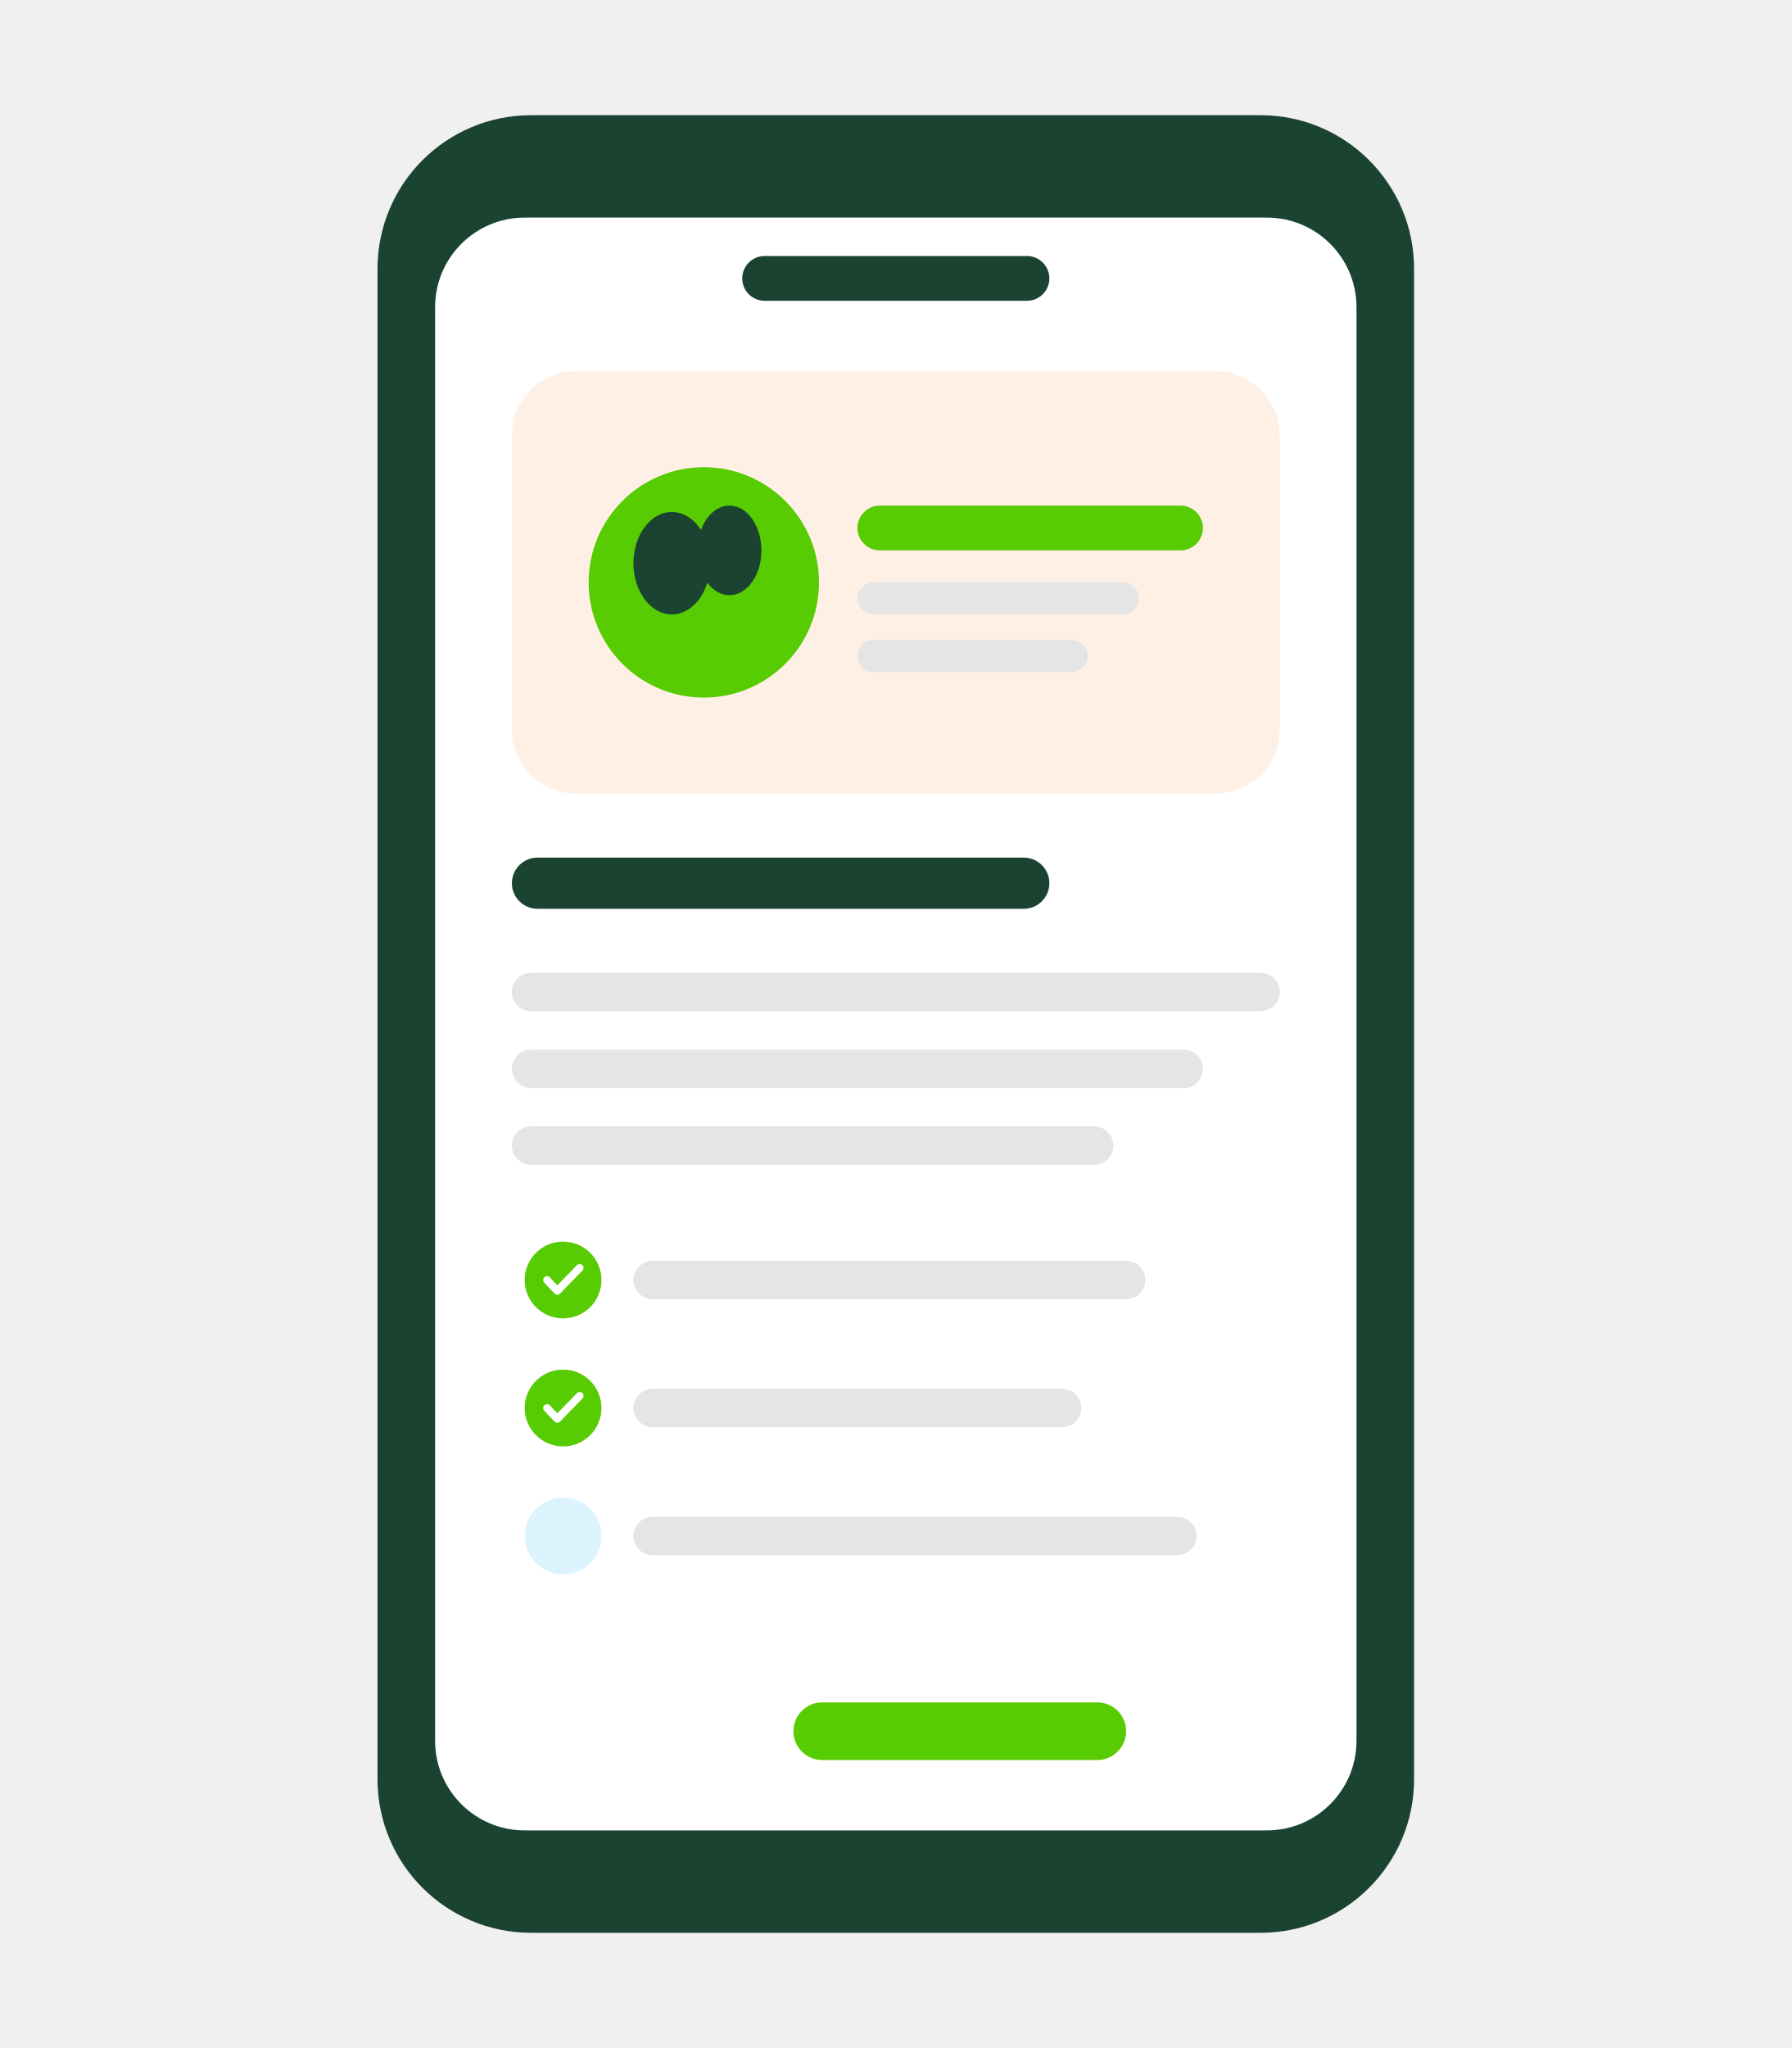
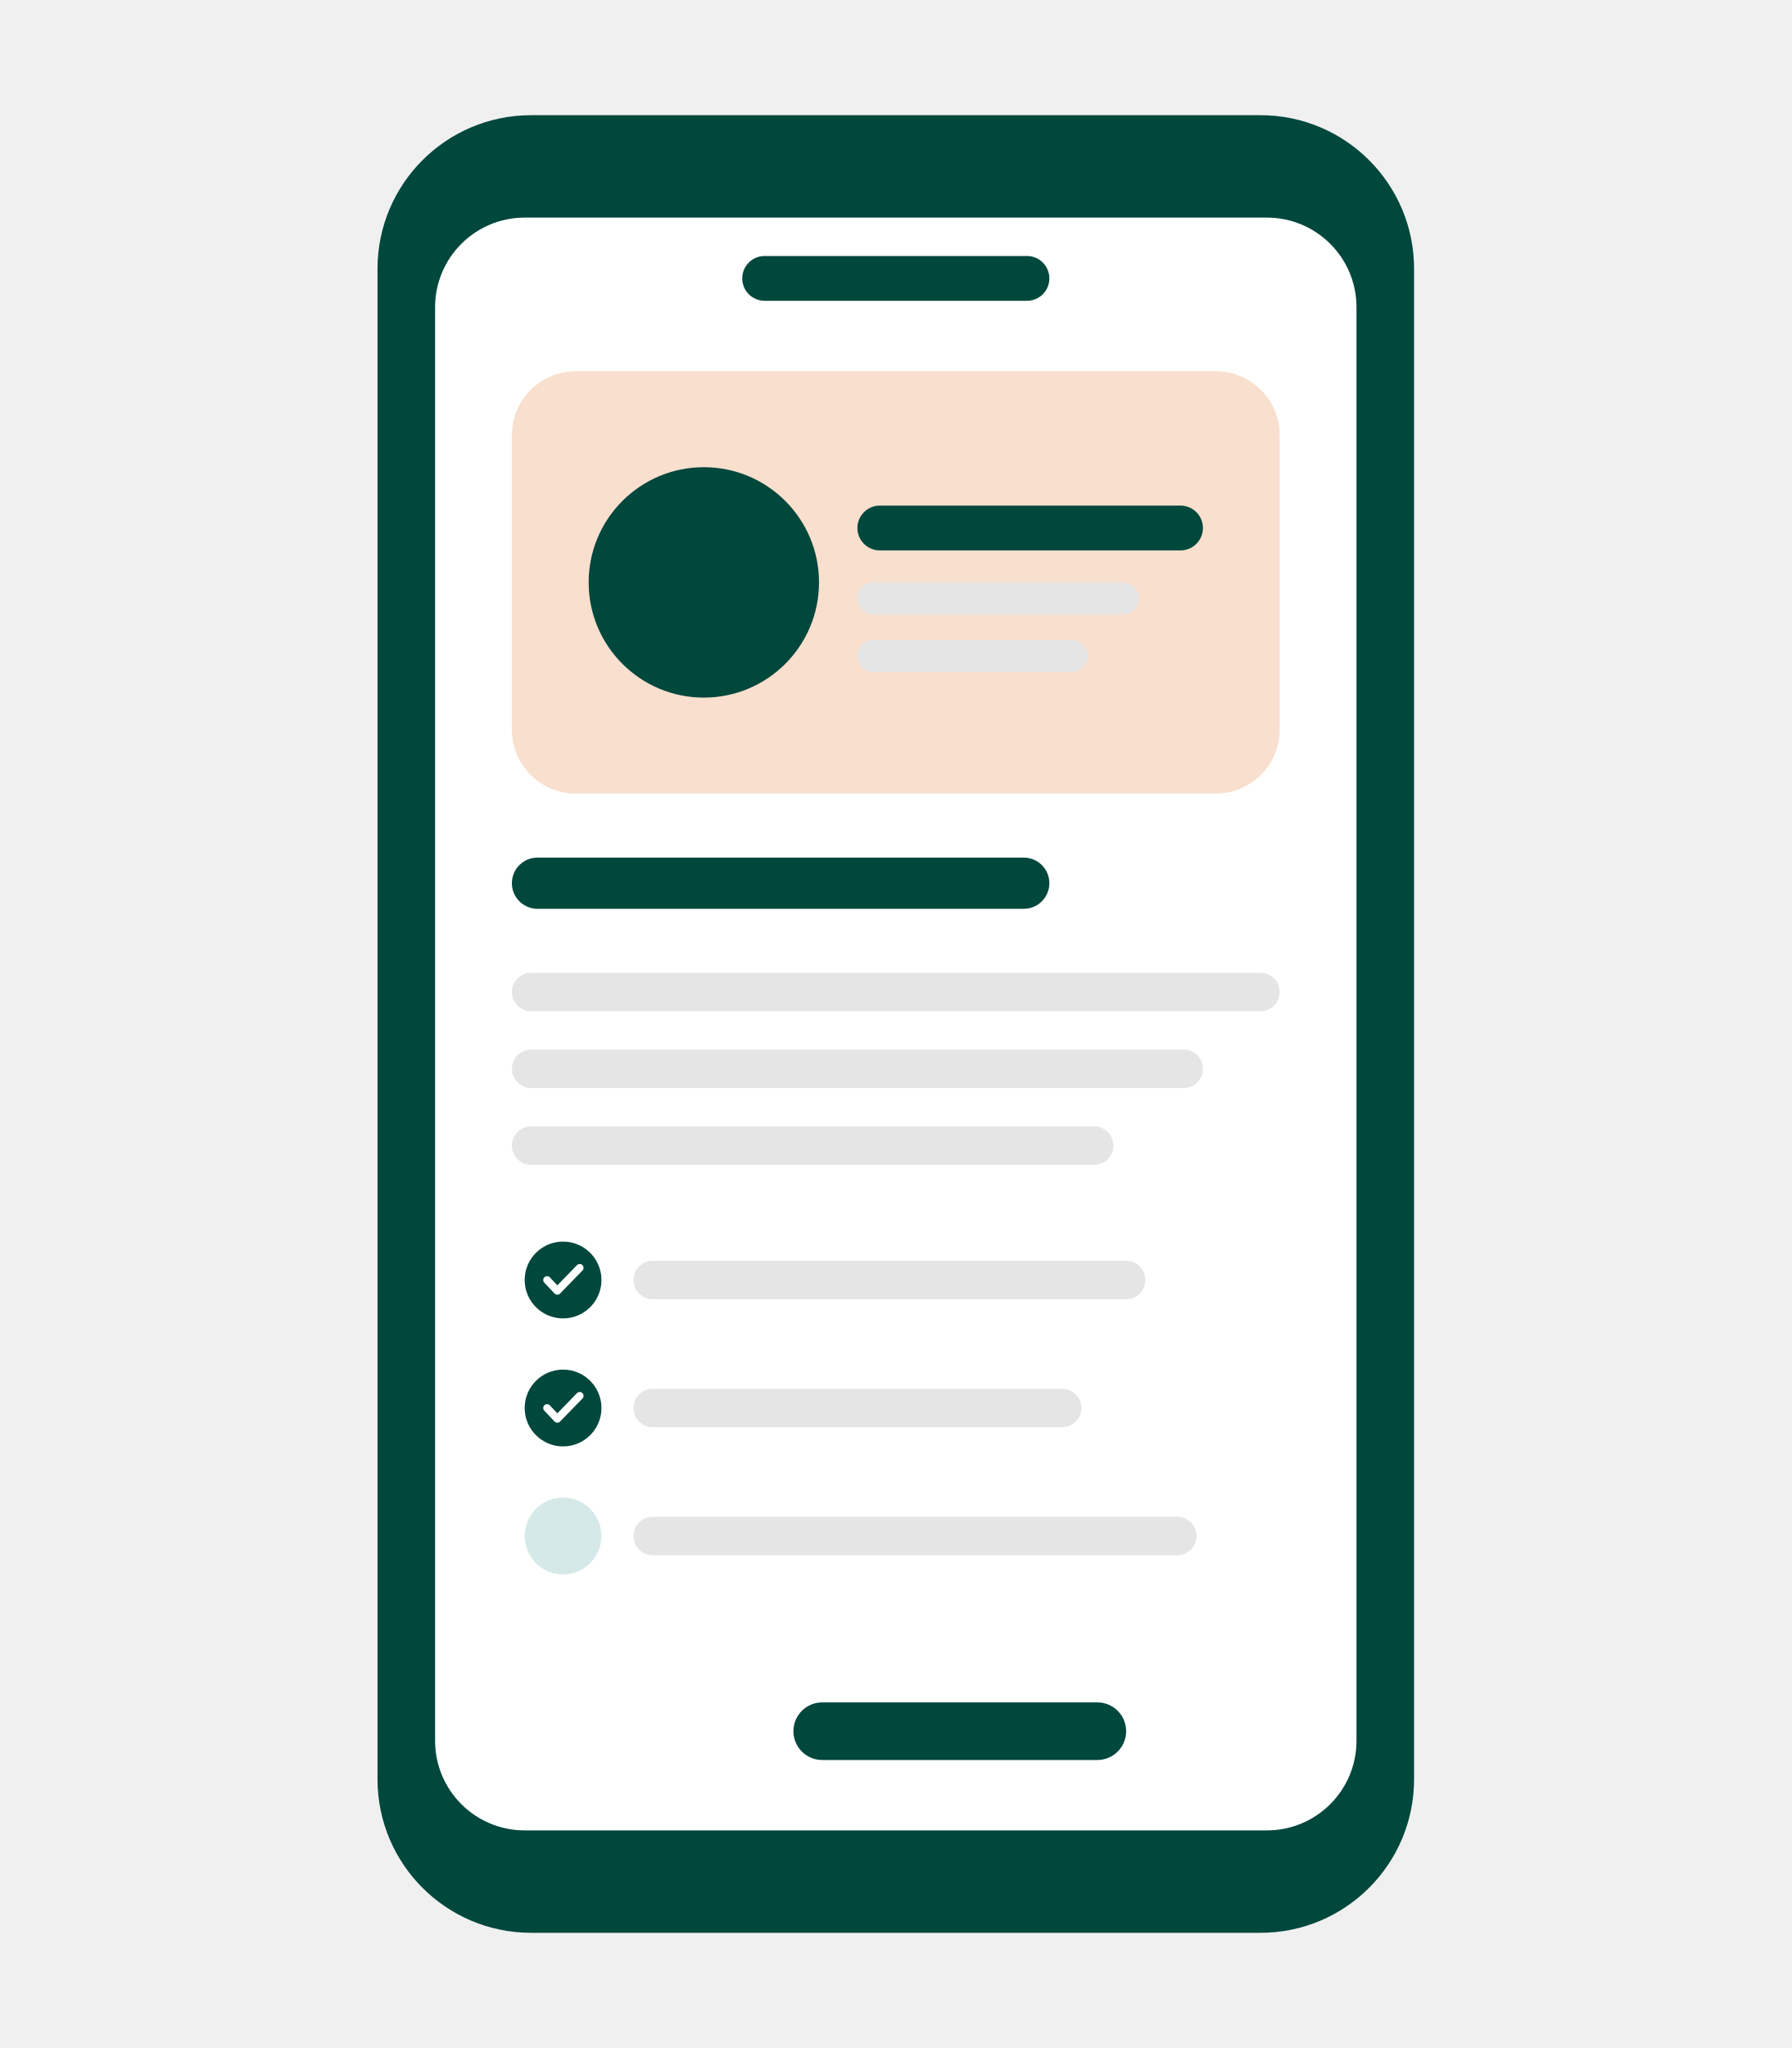
<svg xmlns="http://www.w3.org/2000/svg" viewBox="0 0 560 640" fill="none">
-   <rect x="118" y="36" width="324" height="568" rx="48" fill="#1B4332" />
+   <rect x="118" y="36" width="324" height="568" rx="48" fill="#00473C" />
  <rect x="136" y="68" width="288" height="504" rx="28" fill="#FFF" />
-   <rect x="232" y="80" width="96" height="14" rx="7" fill="#1B4332" />
-   <rect x="160" y="116" width="240" height="132" rx="20" fill="#FFF0E5" />
-   <circle cx="220" cy="182" r="36" fill="#58CC02" />
-   <ellipse cx="210" cy="176" rx="12" ry="16" fill="#1B4332" />
-   <ellipse cx="228" cy="172" rx="10" ry="14" fill="#1B4332" />
-   <rect x="268" y="158" width="108" height="14" rx="7" fill="#58CC02" />
+   <rect x="232" y="80" width="96" height="14" rx="7" fill="#00473C" />
+   <rect x="160" y="116" width="240" height="132" rx="20" fill="#F9DFCE" />
+   <circle cx="220" cy="182" r="36" fill="#00473C" />
+   <ellipse cx="210" cy="176" rx="12" ry="16" fill="#00473C" />
+   <ellipse cx="228" cy="172" rx="10" ry="14" fill="#00473C" />
+   <rect x="268" y="158" width="108" height="14" rx="7" fill="#00473C" />
  <rect x="268" y="182" width="88" height="10" rx="5" fill="#E5E5E5" />
  <rect x="268" y="200" width="72" height="10" rx="5" fill="#E5E5E5" />
-   <rect x="160" y="268" width="168" height="16" rx="8" fill="#1B4332" />
+   <rect x="160" y="268" width="168" height="16" rx="8" fill="#00473C" />
  <rect x="160" y="304" width="240" height="12" rx="6" fill="#E5E5E5" />
  <rect x="160" y="328" width="216" height="12" rx="6" fill="#E5E5E5" />
  <rect x="160" y="352" width="188" height="12" rx="6" fill="#E5E5E5" />
-   <circle cx="176" cy="400" r="12" fill="#58CC02" />
+   <circle cx="176" cy="400" r="12" fill="#00473C" />
  <path d="M171 400l3.2 3.4 7-7.2" stroke="#fff" stroke-width="2.4" stroke-linecap="round" stroke-linejoin="round" />
  <rect x="198" y="394" width="160" height="12" rx="6" fill="#E5E5E5" />
-   <circle cx="176" cy="440" r="12" fill="#58CC02" />
+   <circle cx="176" cy="440" r="12" fill="#00473C" />
  <path d="M171 440l3.2 3.4 7-7.2" stroke="#fff" stroke-width="2.4" stroke-linecap="round" stroke-linejoin="round" />
  <rect x="198" y="434" width="140" height="12" rx="6" fill="#E5E5E5" />
-   <circle cx="176" cy="480" r="12" fill="#DDF4FF" />
+   <circle cx="176" cy="480" r="12" fill="#D6E9E9" />
  <rect x="198" y="474" width="176" height="12" rx="6" fill="#E5E5E5" />
-   <rect x="248" y="532" width="104" height="18" rx="9" fill="#58CC02" />
+   <rect x="248" y="532" width="104" height="18" rx="9" fill="#00473C" />
</svg>
